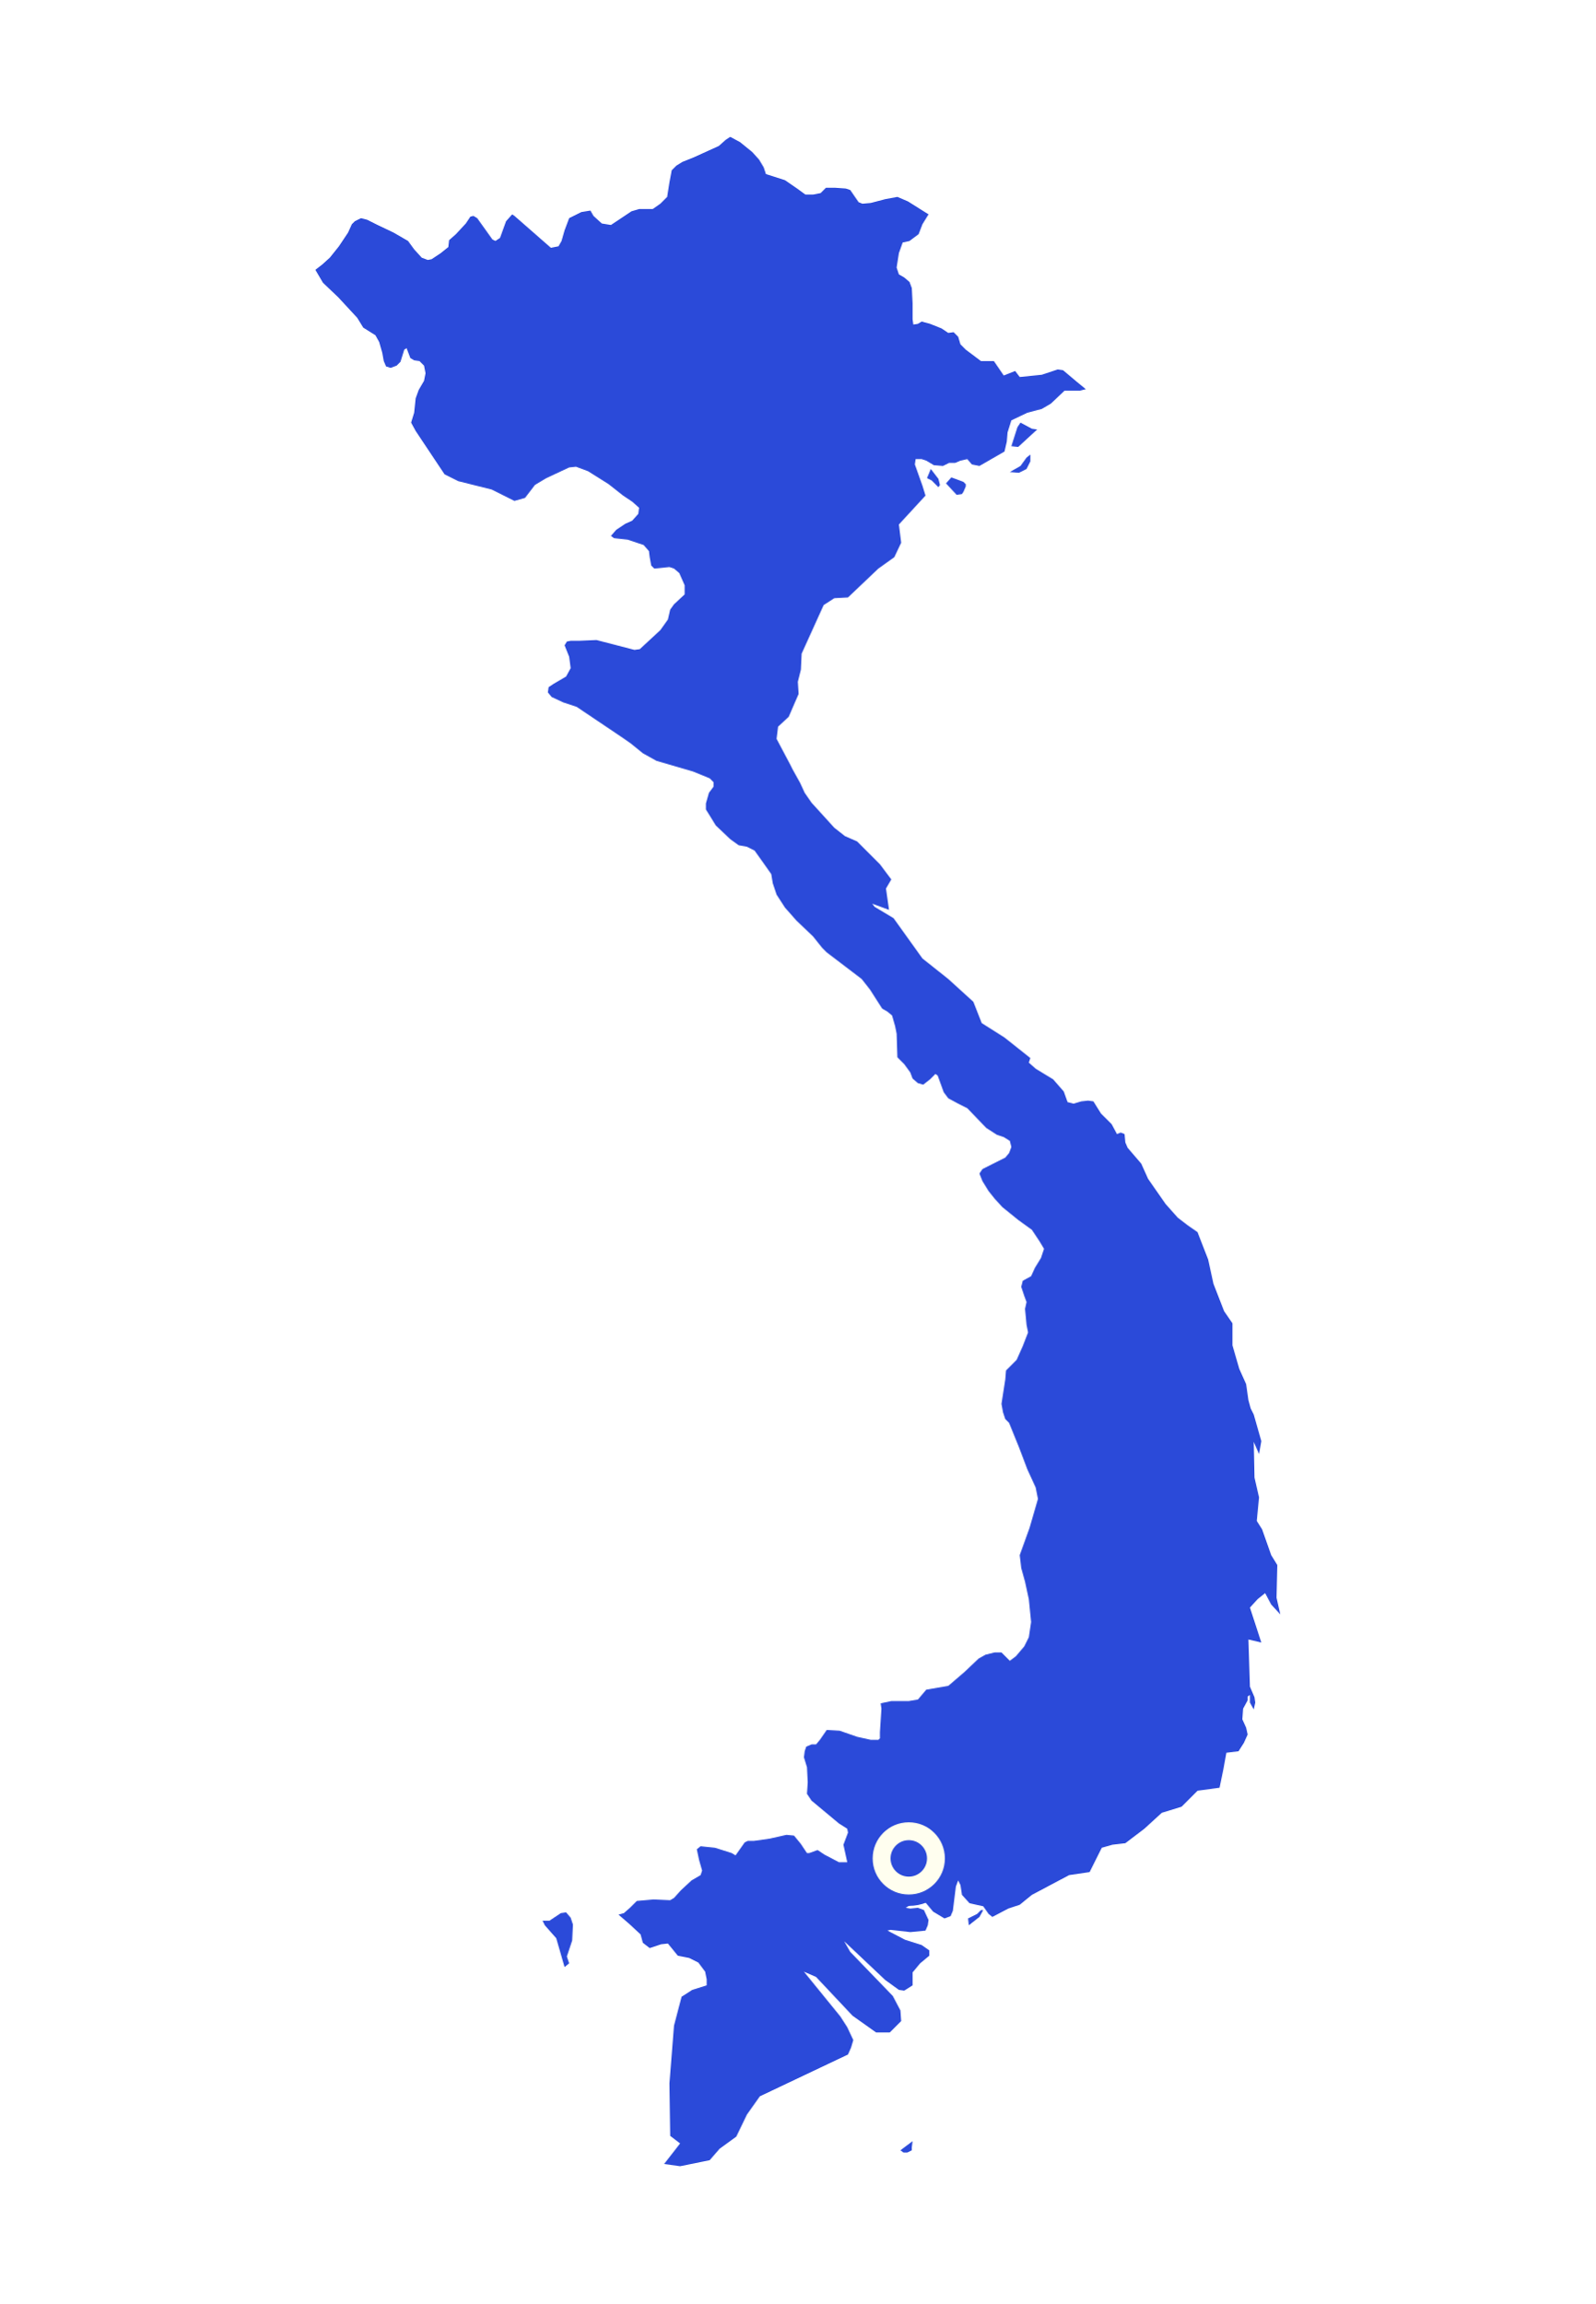
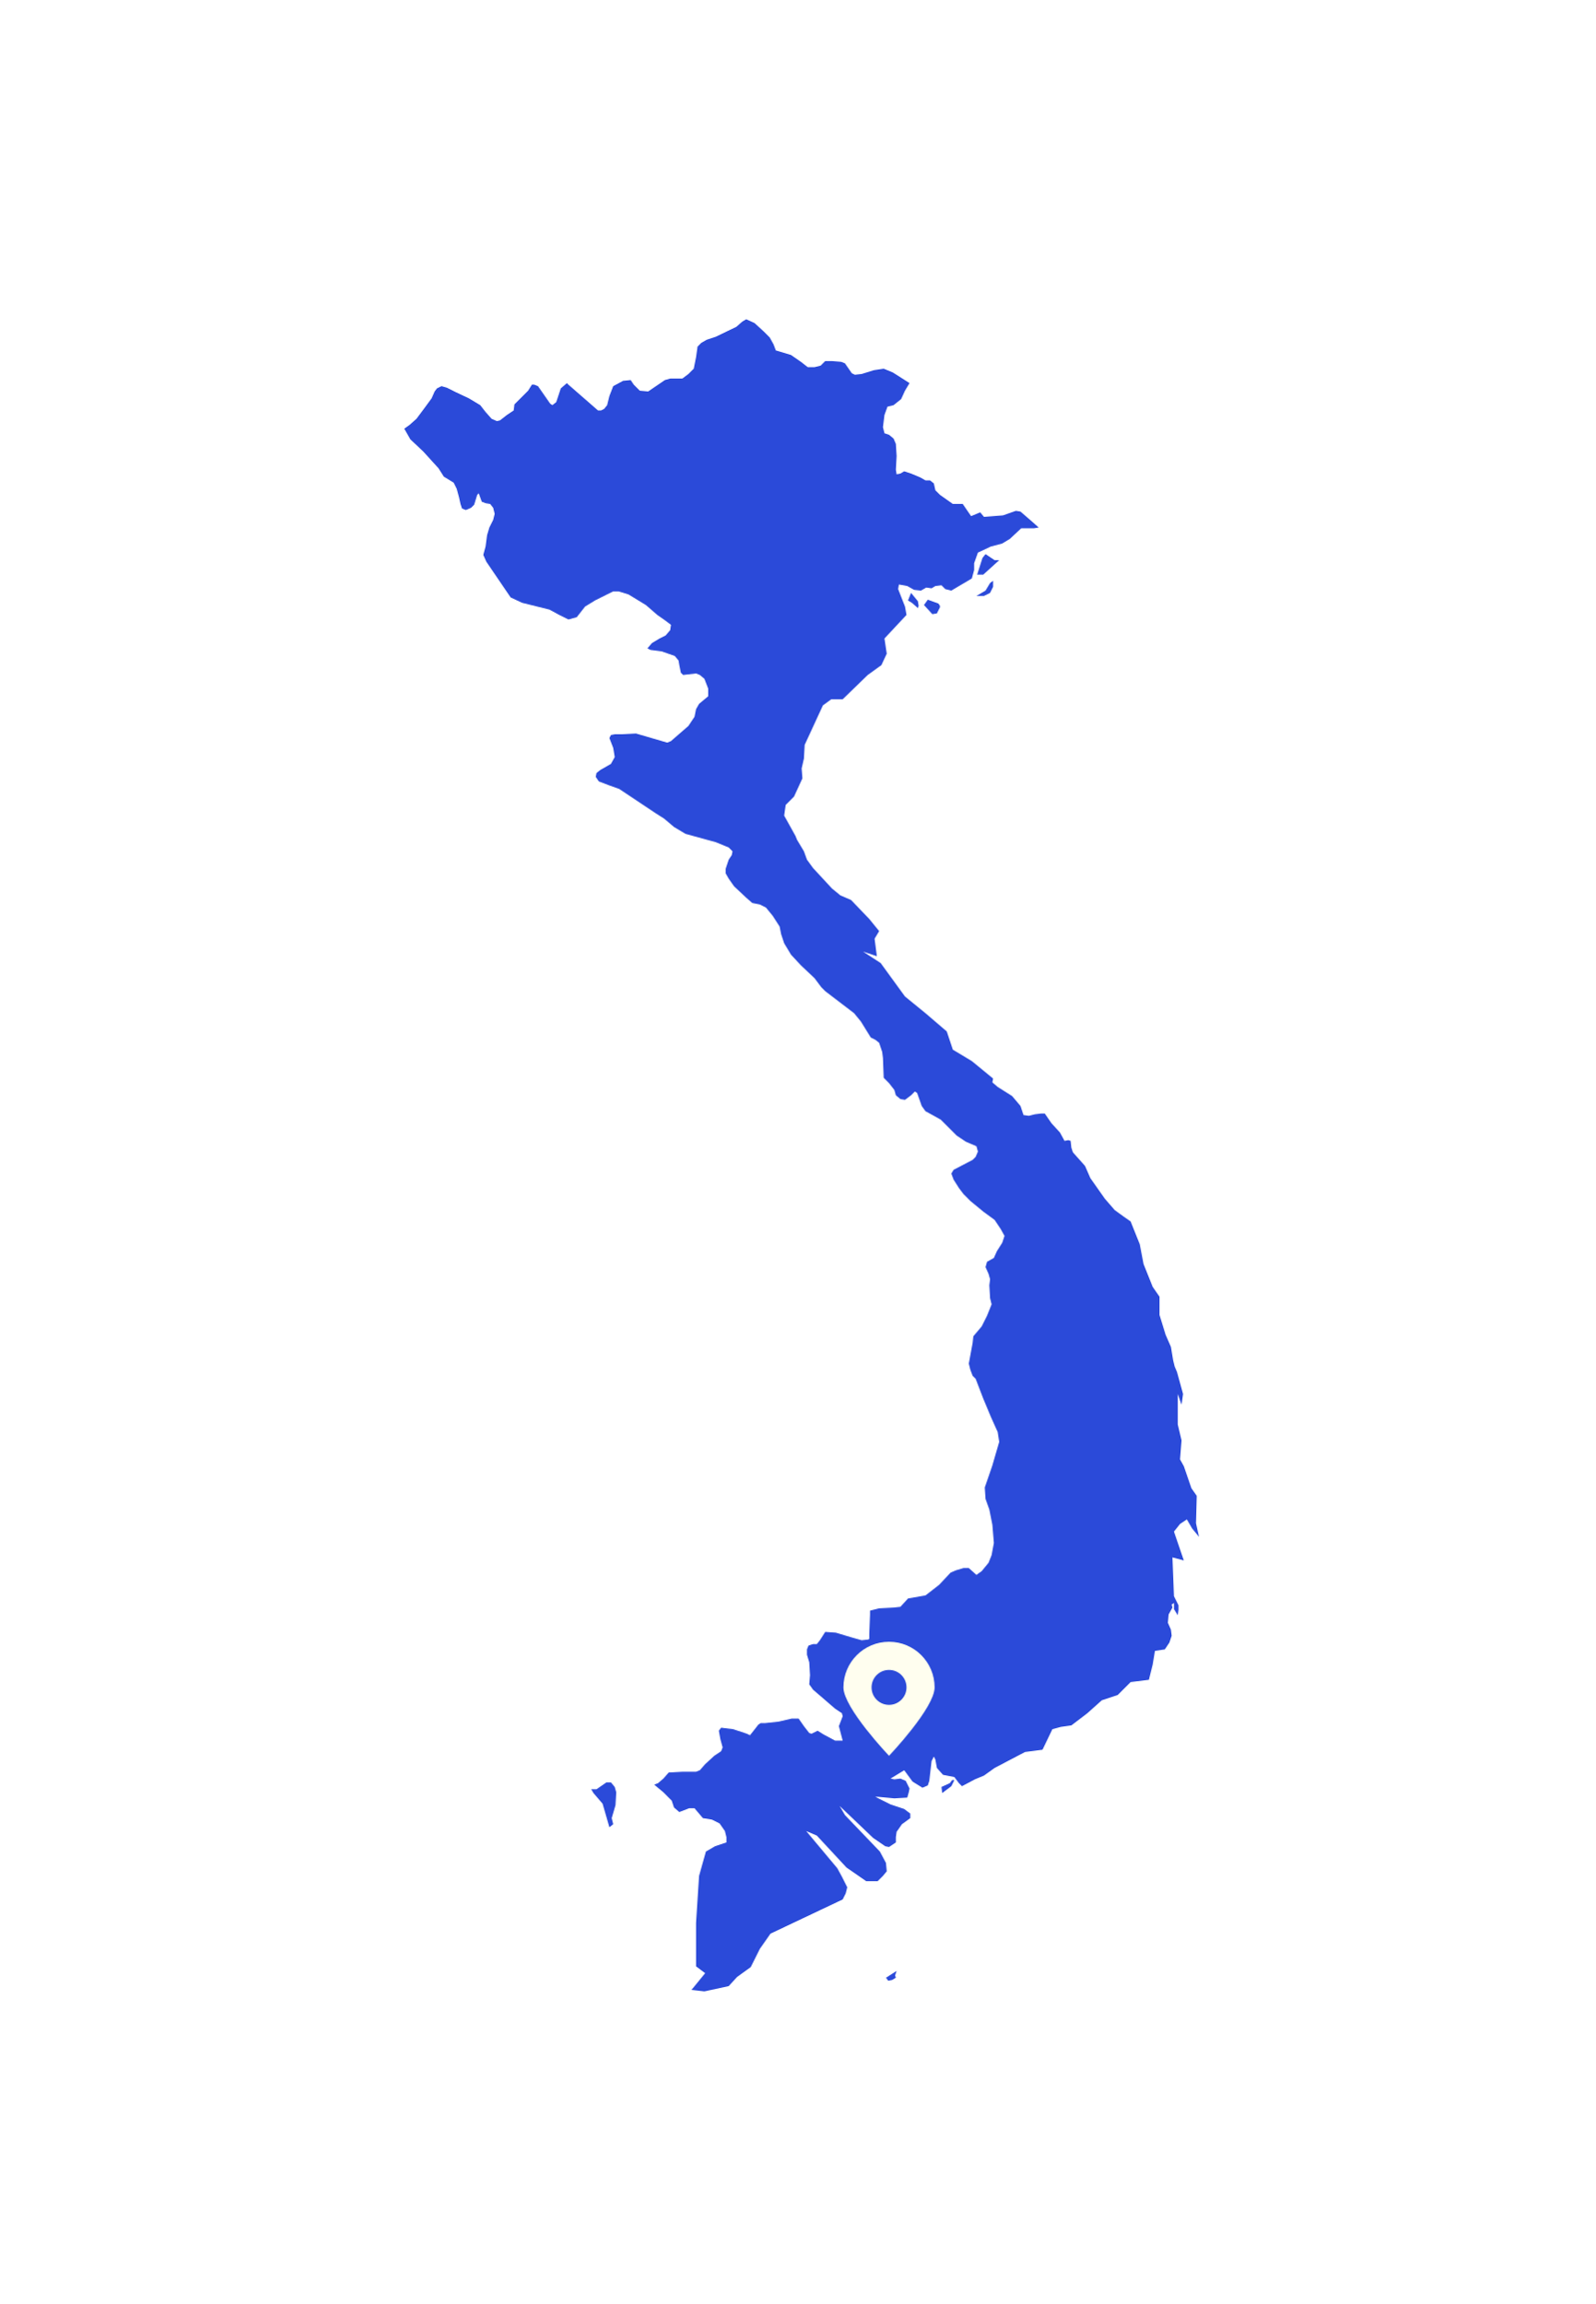
<svg xmlns="http://www.w3.org/2000/svg" viewBox="0 0 210 303" width="210" height="303" fill="none">
-   <path d="M75.1 252.3 L75.4 253.2 L75.3 255.3 L74.6 257.4 L74.9 258.3 L74.3 258.8 L73.2 255.0 L71.7 253.3 L71.4 252.7 L72.3 252.7 L73.8 251.7 L74.5 251.6 L75.1 252.3 Z" fill="#2B4AD9" />
-   <path d="M142.9 51.2 L142.1 51.4 L140.1 51.4 L138.3 53.1 L137.1 53.8 L135.2 54.3 L133.1 55.3 L132.6 56.9 L132.5 58.1 L132.2 59.4 L128.9 61.3 L127.9 61.1 L127.3 60.4 L126.4 60.6 L125.7 60.9 L124.9 60.9 L124.1 61.3 L122.9 61.2 L121.9 60.6 L121.3 60.4 L120.5 60.4 L120.4 61.1 L121.4 63.9 L121.8 65.2 L118.3 69.0 L118.6 71.4 L117.7 73.3 L115.6 74.8 L111.6 78.6 L109.8 78.7 L108.4 79.6 L105.5 86.0 L105.4 88.1 L105.0 89.7 L105.1 91.3 L103.8 94.3 L102.4 95.6 L102.2 97.2 L104.0 100.6 L104.3 101.2 L105.3 103.0 L105.9 104.3 L106.8 105.6 L109.8 108.9 L111.2 110.0 L112.8 110.7 L115.8 113.7 L117.3 115.7 L116.6 116.9 L117.0 119.7 L114.8 118.9 L115.1 119.3 L117.6 120.8 L121.4 126.1 L124.8 128.8 L128.1 131.8 L129.2 134.6 L132.2 136.5 L135.6 139.2 L135.4 139.8 L136.3 140.6 L138.6 142.0 L140.0 143.6 L140.5 145.0 L141.3 145.2 L142.3 144.9 L143.2 144.8 L143.9 144.9 L144.9 146.5 L146.3 147.9 L147.0 149.2 L147.5 149.0 L148.0 149.2 L148.1 150.3 L148.4 151.0 L150.2 153.1 L151.1 155.1 L153.4 158.4 L155.0 160.2 L156.3 161.2 L157.6 162.1 L159.0 165.7 L159.7 168.9 L161.1 172.5 L162.2 174.1 L162.2 177.0 L163.1 180.1 L164.0 182.1 L164.3 184.2 L164.6 185.3 L165.0 186.1 L166.0 189.6 L165.7 191.3 L165.0 189.7 L165.1 194.4 L165.7 197.0 L165.4 200.1 L166.1 201.2 L167.3 204.6 L168.1 205.9 L168.0 210.2 L168.5 212.4 L167.3 211.1 L166.5 209.6 L165.5 210.4 L164.5 211.5 L166.0 216.1 L164.3 215.7 L164.5 221.9 L165.1 223.3 L165.2 224.0 L165.0 224.9 L164.5 224.0 L164.5 223.0 L164.2 223.2 L164.2 223.7 L163.6 224.8 L163.5 226.2 L164.0 227.3 L164.2 228.2 L163.7 229.3 L163.0 230.4 L161.4 230.6 L161.0 232.8 L160.5 235.2 L157.6 235.6 L155.5 237.7 L152.9 238.5 L150.6 240.6 L148.1 242.5 L146.4 242.7 L145.0 243.1 L143.4 246.3 L140.7 246.7 L135.8 249.3 L134.2 250.6 L132.7 251.1 L130.6 252.2 L130.1 251.8 L129.4 250.8 L127.6 250.4 L126.6 249.3 L126.4 248.0 L126.1 247.4 L125.8 248.2 L125.4 251.4 L125.1 252.1 L124.3 252.4 L122.8 251.5 L121.3 249.7 L119.2 251.0 L119.8 251.1 L120.8 251.0 L121.6 251.3 L122.2 252.6 L122.1 253.3 L121.8 254.0 L119.8 254.2 L117.2 253.9 L116.8 254.0 L119.1 255.2 L121.3 255.9 L122.3 256.6 L122.3 257.3 L121.1 258.3 L120.1 259.5 L120.1 260.3 L120.1 261.2 L119.0 261.9 L118.3 261.8 L116.5 260.5 L111.1 255.4 L111.9 256.8 L117.5 262.6 L118.5 264.5 L118.6 265.9 L118.0 266.5 L117.1 267.4 L115.3 267.4 L112.2 265.2 L107.4 260.1 L105.8 259.4 L110.6 265.3 L111.5 266.7 L112.3 268.4 L112.0 269.4 L111.6 270.3 L100.0 275.8 L98.3 278.2 L96.9 281.1 L94.7 282.7 L93.4 284.2 L89.5 285.0 L87.4 284.7 L89.5 282.0 L88.2 281.0 L88.1 274.1 L88.7 266.5 L89.7 262.7 L91.1 261.8 L93.0 261.2 L93.0 260.4 L92.8 259.4 L91.9 258.2 L90.7 257.6 L89.2 257.3 L87.9 255.7 L87.0 255.8 L85.5 256.3 L84.6 255.6 L84.3 254.5 L82.9 253.2 L81.4 251.9 L82.1 251.7 L82.9 251.0 L83.8 250.1 L86.0 249.9 L88.2 250.0 L88.7 249.7 L89.6 248.7 L91.0 247.4 L92.2 246.7 L92.4 246.1 L92.0 244.7 L91.7 243.3 L92.2 242.9 L94.1 243.1 L96.3 243.8 L96.8 244.1 L98.0 242.4 L98.4 242.2 L99.2 242.2 L101.3 241.9 L103.5 241.4 L104.5 241.5 L105.4 242.6 L106.2 243.8 L106.5 243.8 L107.6 243.4 L108.5 244.0 L110.4 245.0 L111.5 245.0 L111.0 242.7 L111.6 241.1 L111.5 240.6 L110.4 239.9 L106.8 236.9 L106.2 236.0 L106.3 234.5 L106.2 232.5 L105.8 231.2 L105.9 230.4 L106.1 229.8 L106.8 229.5 L107.4 229.5 L107.9 228.9 L108.8 227.6 L110.5 227.7 L112.8 228.5 L114.6 228.9 L115.6 228.9 L115.8 228.7 L115.8 227.9 L116.0 224.8 L115.9 224.1 L117.3 223.8 L119.6 223.8 L120.8 223.6 L121.9 222.3 L124.8 221.8 L126.9 220.0 L128.8 218.2 L129.7 217.7 L130.9 217.4 L131.8 217.4 L132.9 218.5 L133.7 217.9 L134.8 216.6 L135.4 215.4 L135.7 213.4 L135.4 210.4 L134.9 208.1 L134.4 206.3 L134.2 204.6 L135.5 201.0 L136.6 197.2 L136.3 195.7 L135.2 193.3 L134.1 190.4 L132.8 187.2 L132.3 186.7 L132.0 185.8 L131.8 184.7 L132.3 181.5 L132.4 180.3 L133.8 178.9 L134.6 177.1 L135.3 175.3 L135.1 174.3 L134.9 172.2 L135.1 171.3 L134.8 170.5 L134.4 169.3 L134.6 168.5 L135.7 167.9 L136.2 166.8 L137.0 165.5 L137.4 164.3 L136.8 163.3 L135.8 161.8 L134.0 160.5 L131.9 158.8 L130.9 157.7 L130.1 156.7 L129.3 155.4 L128.9 154.4 L129.3 153.8 L132.3 152.3 L132.8 151.7 L133.1 150.9 L132.9 150.1 L132.1 149.6 L131.2 149.3 L129.8 148.4 L127.3 145.8 L126.1 145.2 L124.8 144.5 L124.2 143.7 L123.4 141.5 L123.1 141.3 L122.4 142.0 L121.5 142.7 L120.8 142.5 L120.1 141.9 L119.8 141.1 L119.0 140.0 L118.1 139.1 L118.0 136.0 L117.8 135.0 L117.4 133.6 L116.8 133.1 L116.1 132.7 L114.5 130.2 L113.4 128.8 L108.8 125.3 L108.2 124.7 L107.0 123.2 L104.8 121.1 L103.3 119.4 L102.2 117.7 L101.7 116.2 L101.5 115.0 L100.3 113.3 L99.3 111.9 L98.3 111.4 L97.2 111.2 L96.1 110.4 L94.2 108.6 L93.4 107.3 L92.9 106.5 L92.9 105.7 L93.3 104.3 L93.9 103.5 L93.9 102.9 L93.4 102.4 L91.2 101.5 L86.4 100.1 L84.6 99.1 L83.0 97.8 L81.7 96.9 L75.9 93.0 L74.1 92.4 L72.6 91.7 L72.1 91.1 L72.2 90.4 L72.8 90.0 L74.5 89.0 L75.1 87.9 L74.9 86.4 L74.3 84.9 L74.6 84.4 L75.1 84.3 L76.2 84.3 L78.5 84.2 L83.5 85.5 L84.2 85.4 L86.9 82.9 L87.9 81.5 L88.2 80.2 L88.7 79.5 L90.1 78.2 L90.1 77.0 L89.4 75.4 L88.7 74.8 L88.1 74.6 L86.1 74.8 L85.7 74.4 L85.5 73.3 L85.4 72.5 L84.7 71.7 L82.6 71.0 L80.8 70.8 L80.4 70.5 L81.1 69.7 L82.3 68.9 L83.2 68.5 L84.0 67.6 L84.1 66.8 L83.2 66.0 L82.0 65.2 L80.1 63.7 L77.4 62.0 L75.8 61.4 L74.9 61.5 L71.9 62.9 L70.4 63.8 L69.1 65.5 L67.7 65.9 L66.3 65.2 L64.7 64.4 L60.3 63.3 L58.5 62.4 L54.7 56.7 L54.1 55.6 L54.5 54.3 L54.7 52.4 L55.1 51.3 L55.8 50.1 L56.0 49.1 L55.8 48.1 L55.2 47.5 L54.5 47.4 L54.0 47.1 L53.5 45.8 L53.2 46.0 L52.7 47.6 L52.2 48.1 L51.4 48.4 L50.8 48.2 L50.5 47.5 L50.3 46.4 L49.9 45.0 L49.4 44.1 L47.8 43.1 L47.0 41.8 L44.5 39.1 L42.5 37.2 L41.5 35.5 L42.4 34.8 L43.4 33.9 L44.6 32.4 L45.8 30.6 L46.3 29.5 L46.7 29.1 L47.5 28.7 L48.3 28.9 L49.7 29.6 L51.8 30.6 L53.7 31.7 L54.5 32.8 L55.5 33.9 L56.3 34.2 L56.8 34.1 L58.0 33.3 L59.0 32.5 L59.1 31.6 L60.0 30.8 L61.3 29.4 L61.9 28.5 L62.3 28.4 L62.8 28.7 L64.8 31.5 L65.2 31.7 L65.8 31.3 L66.6 29.1 L67.4 28.2 L67.7 28.4 L72.5 32.6 L73.0 32.5 L73.5 32.4 L73.9 31.7 L74.3 30.3 L74.9 28.7 L76.5 27.9 L77.7 27.7 L78.1 28.4 L79.2 29.4 L80.4 29.6 L83.1 27.8 L84.1 27.5 L85.0 27.5 L85.9 27.5 L86.9 26.8 L87.8 25.9 L88.1 24.0 L88.4 22.4 L89.0 21.8 L89.8 21.3 L91.3 20.7 L94.6 19.2 L95.5 18.4 L96.1 18.0 L97.4 18.7 L99.0 20.0 L99.9 21.0 L100.5 22.0 L100.8 22.9 L103.3 23.7 L104.9 24.8 L106.0 25.6 L107.0 25.6 L108.0 25.4 L108.7 24.7 L109.9 24.7 L111.3 24.8 L111.9 25.0 L113.0 26.6 L113.5 26.8 L114.6 26.7 L116.5 26.2 L118.1 25.9 L119.5 26.5 L122.2 28.2 L121.4 29.5 L120.9 30.8 L119.7 31.7 L118.8 31.9 L118.3 33.3 L118.0 35.2 L118.3 36.1 L119.0 36.5 L119.7 37.1 L120.0 37.9 L120.1 39.9 L120.1 42.0 L120.2 42.7 L120.8 42.6 L121.3 42.3 L122.4 42.6 L123.9 43.2 L124.8 43.8 L125.5 43.7 L126.1 44.3 L126.4 45.3 L127.1 46.0 L129.1 47.5 L130.8 47.5 L132.1 49.4 L133.6 48.8 L134.2 49.6 L137.1 49.3 L139.2 48.6 L139.9 48.7 L141.8 50.3 L142.9 51.2 Z" fill="#2B4AD9" />
-   <path d="M119.4 283.2 L118.9 283.2 L118.5 282.9 L120.1 281.7 L120.0 282.5 L120.0 282.9 L119.4 283.2 Z" fill="#2B4AD9" />
-   <path d="M128.9 252.2 L127.5 253.3 L127.4 252.4 L128.6 251.8 L129.1 251.3 L129.4 251.3 L128.9 252.2 Z" fill="#2B4AD9" />
-   <path d="M123.7 63.8 L123.5 64.1 L122.6 63.2 L122.0 62.9 L122.5 61.7 L123.5 63.0 L123.7 63.8 Z" fill="#2B4AD9" />
-   <path d="M136.5 56.5 L134.0 58.8 L133.1 58.7 L133.9 56.2 L134.3 55.6 L135.8 56.4 L136.5 56.5 Z" fill="#2B4AD9" />
-   <path d="M135.1 61.7 L134.1 62.2 L132.9 62.1 L134.3 61.3 L135.1 60.2 L135.6 59.8 L135.6 60.7 L135.1 61.7 Z" fill="#2B4AD9" />
-   <path d="M126.6 65.0 L125.9 65.1 L124.5 63.6 L125.2 62.8 L126.8 63.4 L127.1 63.7 L127.1 64.0 L126.8 64.7 L126.6 65.0 Z" fill="#2B4AD9" />
-   <circle cx="119.6" cy="244.5" r="5.5" fill="#FFFEEF" stroke="#2B4AD9" stroke-width="1.5" />
-   <circle cx="119.6" cy="244.5" r="2.4" fill="#2B4AD9" />
+   <path d="M80.9 235.1 L81.1 235.8 L81.0 237.5 L80.5 239.2 L80.7 240.0 L80.2 240.4 L79.3 237.3 L78.1 235.9 L77.8 235.4 L78.5 235.4 L79.8 234.5 L80.4 234.5 L80.9 235.1 Z" fill="#2B4AD9" />
+   <path d="M136.7 69.4 L136.1 69.5 L134.4 69.5 L132.9 70.9 L131.9 71.5 L130.4 71.9 L128.7 72.7 L128.2 74.1 L128.2 75.0 L127.9 76.1 L125.2 77.7 L124.4 77.5 L123.9 77.0 L123.1 77.1 L122.6 77.4 L121.9 77.3 L121.2 77.7 L120.3 77.6 L119.4 77.1 L118.9 77.0 L118.3 76.9 L118.2 77.5 L119.1 79.8 L119.3 80.9 L116.4 84.0 L116.7 86.0 L116.0 87.5 L114.2 88.8 L110.9 92.0 L109.4 92.0 L108.3 92.8 L105.9 98.0 L105.8 99.8 L105.5 101.1 L105.6 102.4 L104.5 104.8 L103.4 105.9 L103.2 107.3 L104.7 110.0 L104.9 110.5 L105.8 112.0 L106.2 113.1 L107.0 114.2 L109.5 116.9 L110.6 117.8 L112.0 118.4 L114.4 120.9 L115.7 122.5 L115.1 123.5 L115.4 125.8 L113.6 125.2 L113.9 125.4 L115.9 126.7 L119.1 131.1 L121.8 133.3 L124.6 135.7 L125.4 138.1 L127.9 139.6 L130.7 141.9 L130.6 142.4 L131.3 143.0 L133.2 144.2 L134.3 145.5 L134.7 146.7 L135.4 146.8 L136.2 146.6 L137.0 146.5 L137.5 146.5 L138.4 147.8 L139.5 149.0 L140.1 150.1 L140.6 150.0 L140.9 150.1 L141.0 151.0 L141.2 151.6 L142.8 153.4 L143.5 155.0 L145.4 157.7 L146.7 159.2 L147.8 160.0 L148.8 160.7 L150.0 163.7 L150.5 166.3 L151.7 169.3 L152.6 170.6 L152.6 173.0 L153.4 175.6 L154.1 177.2 L154.4 179.0 L154.6 179.8 L154.9 180.5 L155.7 183.4 L155.5 184.8 L155.0 183.4 L155.0 187.4 L155.5 189.5 L155.3 192.0 L155.8 192.9 L156.8 195.8 L157.5 196.8 L157.4 200.4 L157.8 202.2 L156.9 201.1 L156.2 199.9 L155.3 200.5 L154.5 201.5 L155.8 205.3 L154.3 204.9 L154.5 210.0 L155.1 211.2 L155.1 211.8 L155.0 212.5 L154.5 211.7 L154.5 210.9 L154.2 211.1 L154.3 211.5 L153.8 212.4 L153.7 213.5 L154.1 214.4 L154.2 215.2 L153.9 216.1 L153.3 217.0 L152.0 217.2 L151.7 219.0 L151.2 221.0 L148.8 221.3 L147.1 223.0 L145.0 223.7 L143.1 225.4 L141.0 227.0 L139.6 227.2 L138.5 227.5 L137.2 230.2 L134.9 230.5 L130.9 232.6 L129.5 233.6 L128.3 234.1 L126.6 235.0 L126.2 234.6 L125.6 233.8 L124.1 233.5 L123.3 232.6 L123.1 231.5 L122.9 231.1 L122.6 231.7 L122.3 234.3 L122.1 234.9 L121.4 235.2 L120.1 234.4 L119.0 232.9 L117.2 234.0 L117.7 234.1 L118.5 234.0 L119.2 234.3 L119.7 235.3 L119.6 235.8 L119.4 236.5 L117.7 236.6 L115.6 236.4 L115.2 236.4 L117.2 237.4 L119.0 238.0 L119.8 238.6 L119.8 239.2 L118.7 240.0 L118.0 241.0 L117.9 241.7 L117.9 242.4 L117.0 243.0 L116.5 242.9 L114.9 241.8 L110.5 237.6 L111.2 238.8 L115.8 243.6 L116.6 245.1 L116.7 246.2 L116.2 246.8 L115.5 247.5 L114.0 247.5 L111.4 245.7 L107.5 241.5 L106.1 240.9 L110.2 245.8 L110.8 246.9 L111.5 248.3 L111.3 249.1 L110.9 249.9 L101.4 254.4 L100.0 256.4 L98.8 258.8 L97.0 260.1 L95.9 261.3 L92.7 262.0 L91.0 261.8 L92.8 259.6 L91.6 258.7 L91.6 253.0 L92.0 246.8 L92.9 243.6 L94.1 242.9 L95.6 242.4 L95.6 241.7 L95.4 240.9 L94.7 239.9 L93.7 239.4 L92.5 239.2 L91.4 237.9 L90.7 237.9 L89.4 238.4 L88.7 237.8 L88.4 236.9 L87.3 235.8 L86.1 234.8 L86.6 234.6 L87.3 234.0 L88.0 233.2 L89.8 233.1 L91.6 233.1 L92.1 232.9 L92.8 232.1 L94.0 231.0 L94.9 230.4 L95.1 229.9 L94.8 228.8 L94.6 227.7 L94.9 227.3 L96.5 227.5 L98.3 228.1 L98.7 228.3 L99.8 226.9 L100.1 226.7 L100.7 226.7 L102.5 226.5 L104.2 226.1 L105.1 226.1 L105.8 227.1 L106.5 228.0 L106.8 228.1 L107.6 227.7 L108.4 228.2 L109.9 229.0 L110.9 229.0 L110.4 227.1 L110.9 225.8 L110.8 225.4 L109.9 224.8 L107.0 222.3 L106.5 221.6 L106.6 220.4 L106.5 218.7 L106.2 217.7 L106.2 217.0 L106.4 216.5 L107.0 216.3 L107.5 216.3 L107.9 215.8 L108.6 214.7 L110.0 214.8 L112.0 215.4 L113.4 215.8 L114.3 215.7 L114.4 215.6 L114.4 215.0 L114.5 212.4 L114.5 211.9 L115.7 211.6 L117.6 211.5 L118.5 211.4 L119.5 210.3 L121.8 209.9 L123.6 208.5 L125.1 206.9 L125.8 206.6 L126.8 206.3 L127.5 206.3 L128.5 207.2 L129.2 206.7 L130.1 205.6 L130.5 204.6 L130.8 203.0 L130.6 200.6 L130.2 198.6 L129.7 197.2 L129.6 195.7 L130.6 192.8 L131.5 189.7 L131.3 188.4 L130.4 186.4 L129.4 184.0 L128.4 181.4 L128.0 181.0 L127.7 180.2 L127.5 179.4 L128.0 176.7 L128.1 175.8 L129.2 174.5 L129.9 173.1 L130.5 171.6 L130.3 170.8 L130.2 169.1 L130.3 168.3 L130.1 167.6 L129.7 166.7 L129.9 166.0 L130.8 165.5 L131.2 164.6 L131.9 163.5 L132.2 162.6 L131.7 161.7 L130.9 160.5 L129.4 159.4 L127.7 158.0 L126.8 157.1 L126.2 156.3 L125.5 155.2 L125.2 154.4 L125.5 153.9 L128.0 152.6 L128.4 152.2 L128.7 151.5 L128.5 150.8 L127.8 150.5 L127.1 150.2 L125.9 149.4 L123.8 147.3 L122.9 146.8 L121.8 146.2 L121.3 145.5 L120.7 143.8 L120.4 143.6 L119.9 144.1 L119.1 144.7 L118.5 144.6 L117.9 144.1 L117.7 143.4 L117.0 142.5 L116.3 141.8 L116.2 139.2 L116.1 138.4 L115.7 137.2 L115.2 136.8 L114.6 136.5 L113.3 134.4 L112.4 133.3 L108.6 130.4 L108.1 129.9 L107.2 128.7 L105.4 127.0 L104.1 125.6 L103.2 124.1 L102.8 122.9 L102.6 121.9 L101.7 120.5 L100.8 119.4 L100.0 119.0 L99.0 118.8 L98.2 118.1 L96.6 116.6 L95.9 115.6 L95.5 114.9 L95.5 114.3 L95.9 113.1 L96.3 112.5 L96.4 112.0 L95.9 111.5 L94.2 110.8 L90.2 109.7 L88.7 108.8 L87.4 107.7 L86.3 107.0 L81.5 103.8 L80.1 103.3 L78.8 102.8 L78.4 102.2 L78.5 101.7 L79.0 101.3 L80.4 100.5 L80.9 99.6 L80.7 98.4 L80.2 97.1 L80.4 96.7 L80.9 96.6 L81.8 96.6 L83.7 96.5 L87.8 97.7 L88.3 97.5 L90.6 95.5 L91.4 94.3 L91.6 93.3 L92.0 92.6 L93.2 91.6 L93.2 90.6 L92.7 89.3 L92.1 88.8 L91.6 88.6 L89.9 88.8 L89.6 88.5 L89.4 87.5 L89.3 86.9 L88.8 86.3 L87.1 85.7 L85.6 85.5 L85.2 85.3 L85.8 84.6 L86.8 84.0 L87.6 83.6 L88.2 82.9 L88.3 82.2 L87.5 81.6 L86.5 80.9 L85.0 79.6 L82.7 78.2 L81.4 77.8 L80.7 77.8 L78.3 79.0 L77.0 79.8 L75.9 81.2 L74.8 81.5 L73.6 80.9 L72.3 80.2 L68.7 79.3 L67.2 78.6 L64.0 73.9 L63.6 73.0 L63.9 71.9 L64.1 70.4 L64.4 69.4 L64.9 68.4 L65.1 67.6 L64.9 66.8 L64.5 66.3 L63.9 66.2 L63.4 66.0 L63.0 64.9 L62.8 65.1 L62.4 66.4 L62.0 66.8 L61.3 67.1 L60.8 66.9 L60.6 66.3 L60.4 65.4 L60.1 64.3 L59.7 63.5 L58.4 62.7 L57.7 61.6 L55.7 59.4 L54.0 57.8 L53.2 56.4 L53.9 55.9 L54.8 55.1 L55.7 53.9 L56.8 52.4 L57.2 51.5 L57.5 51.1 L58.1 50.8 L58.8 51.0 L60.0 51.6 L61.7 52.4 L63.2 53.3 L63.9 54.2 L64.7 55.1 L65.4 55.4 L65.8 55.3 L66.7 54.6 L67.6 54.0 L67.7 53.2 L68.4 52.5 L69.5 51.4 L70.0 50.6 L70.3 50.6 L70.8 50.8 L72.4 53.1 L72.7 53.3 L73.2 52.9 L73.8 51.1 L74.6 50.4 L74.8 50.6 L78.7 54.0 L79.1 54.0 L79.5 53.8 L79.9 53.3 L80.2 52.1 L80.7 50.8 L82.0 50.1 L83.0 50.0 L83.4 50.6 L84.2 51.4 L85.3 51.5 L87.5 50.0 L88.2 49.8 L89.0 49.8 L89.8 49.8 L90.6 49.2 L91.3 48.5 L91.6 47.0 L91.8 45.6 L92.3 45.1 L93.0 44.7 L94.2 44.3 L96.9 43.0 L97.7 42.3 L98.2 42.0 L99.3 42.5 L100.5 43.6 L101.3 44.4 L101.8 45.3 L102.1 46.1 L104.1 46.7 L105.4 47.6 L106.3 48.3 L107.2 48.3 L108.0 48.1 L108.6 47.5 L109.5 47.5 L110.7 47.6 L111.2 47.8 L112.1 49.1 L112.5 49.3 L113.4 49.2 L115.0 48.7 L116.3 48.5 L117.5 49.0 L119.7 50.4 L119.1 51.4 L118.6 52.5 L117.6 53.3 L116.8 53.5 L116.4 54.6 L116.2 56.2 L116.4 57.0 L117.0 57.2 L117.6 57.7 L117.9 58.4 L118.0 60.0 L117.9 61.8 L118.0 62.4 L118.5 62.3 L119.0 62.0 L119.9 62.3 L121.1 62.8 L121.8 63.2 L122.4 63.2 L122.9 63.6 L123.1 64.5 L123.7 65.1 L125.4 66.3 L126.7 66.3 L127.8 67.9 L129.0 67.4 L129.5 68.0 L132.0 67.8 L133.7 67.2 L134.3 67.3 L135.8 68.6 L136.7 69.4 Z" fill="#2B4AD9" />
+   <path d="M117.4 260.5 L116.9 260.6 L116.6 260.2 L118.0 259.3 L117.8 259.9 L117.9 260.2 L117.4 260.5 Z" fill="#2B4AD9" />
+   <path d="M125.2 235.0 L124.0 235.9 L123.9 235.1 L125.0 234.6 L125.3 234.2 L125.6 234.2 L125.2 235.0 Z" fill="#2B4AD9" />
+   <path d="M120.9 79.7 L120.8 80.0 L120.0 79.3 L119.5 79.0 L119.9 78.0 L120.8 79.1 L120.9 79.7 Z" fill="#2B4AD9" />
+   <path d="M131.5 73.7 L129.4 75.6 L128.6 75.6 L129.3 73.4 L129.7 72.9 L130.9 73.7 L131.5 73.7 Z" fill="#2B4AD9" />
+   <path d="M130.3 78.0 L129.5 78.4 L128.5 78.4 L129.7 77.7 L130.3 76.7 L130.7 76.4 L130.7 77.2 L130.3 78.0 Z" fill="#2B4AD9" />
+   <path d="M123.3 80.7 L122.7 80.8 L121.6 79.6 L122.1 78.9 L123.5 79.4 L123.7 79.7 L123.7 79.9 L123.4 80.5 L123.3 80.7 Z" fill="#2B4AD9" />
+   <path d="M117.0 231.0C117.0 231.0 111.0 224.7 111.0 222.0A6.0 6.0 0 1 1 123.0 222.0C123.0 224.7 117.0 231.0 117.0 231.0Z" fill="#FFFEEF" />
+   <circle cx="117.0" cy="222.0" r="2.3" fill="#2B4AD9" />
</svg>
